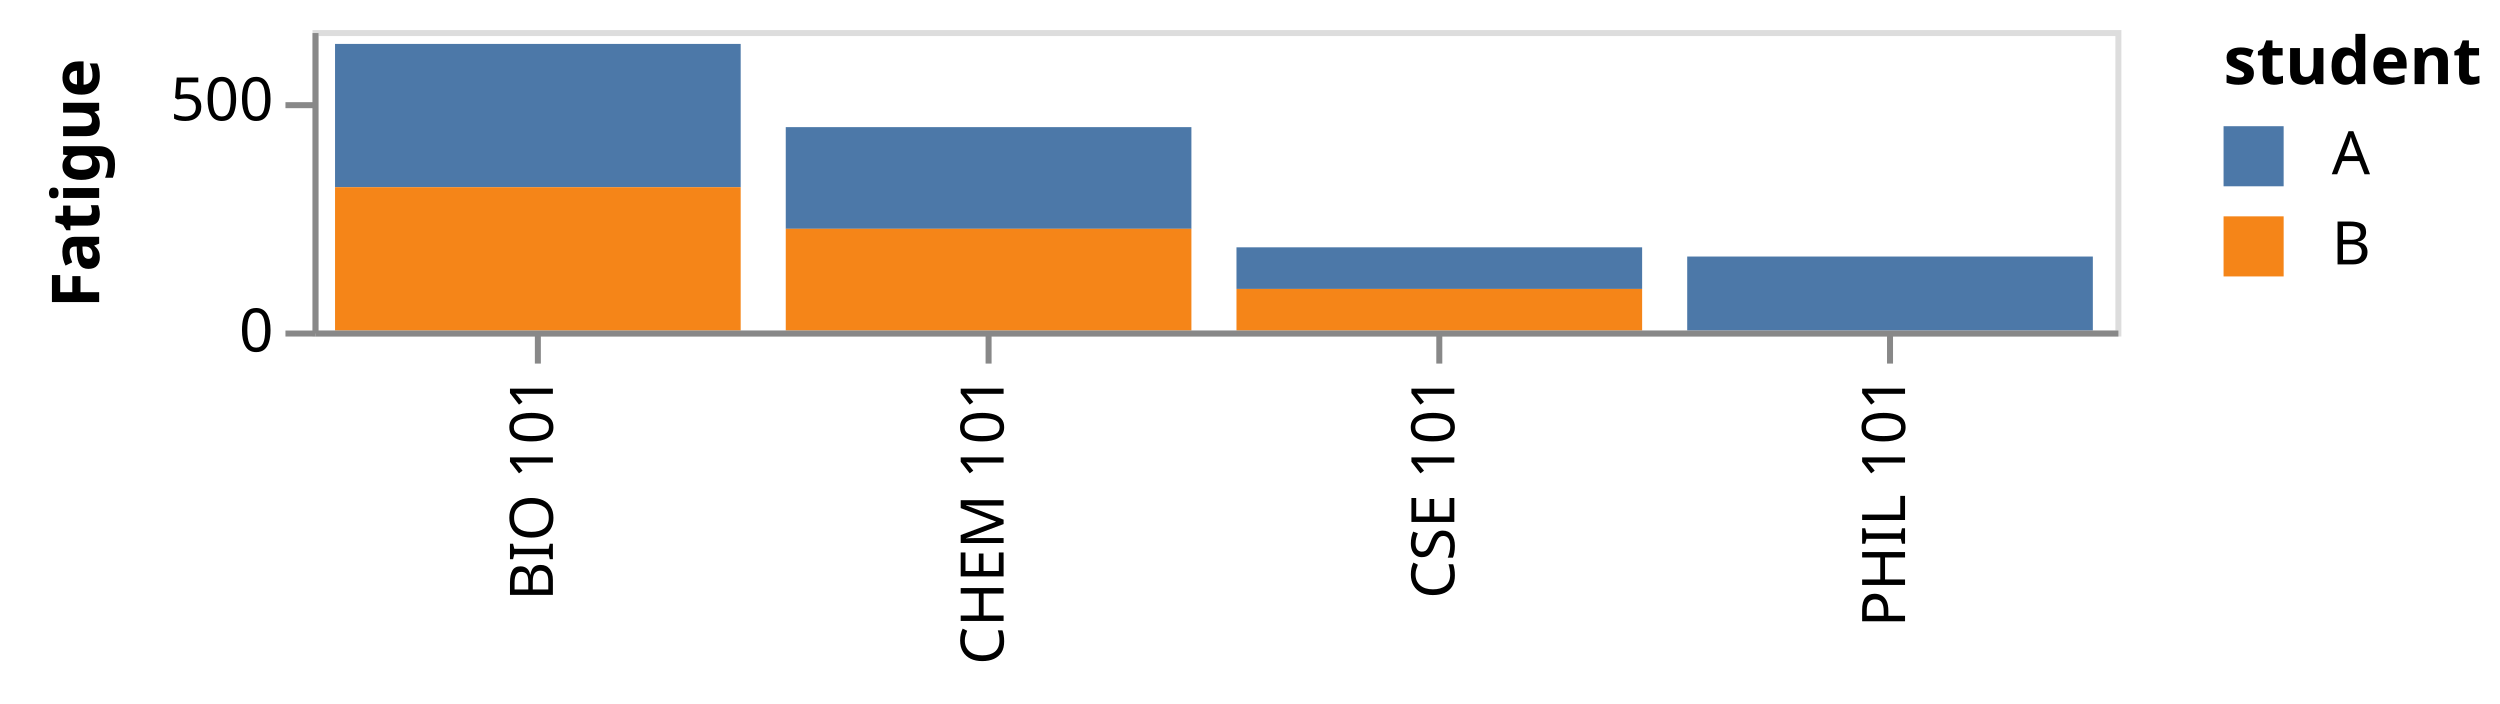
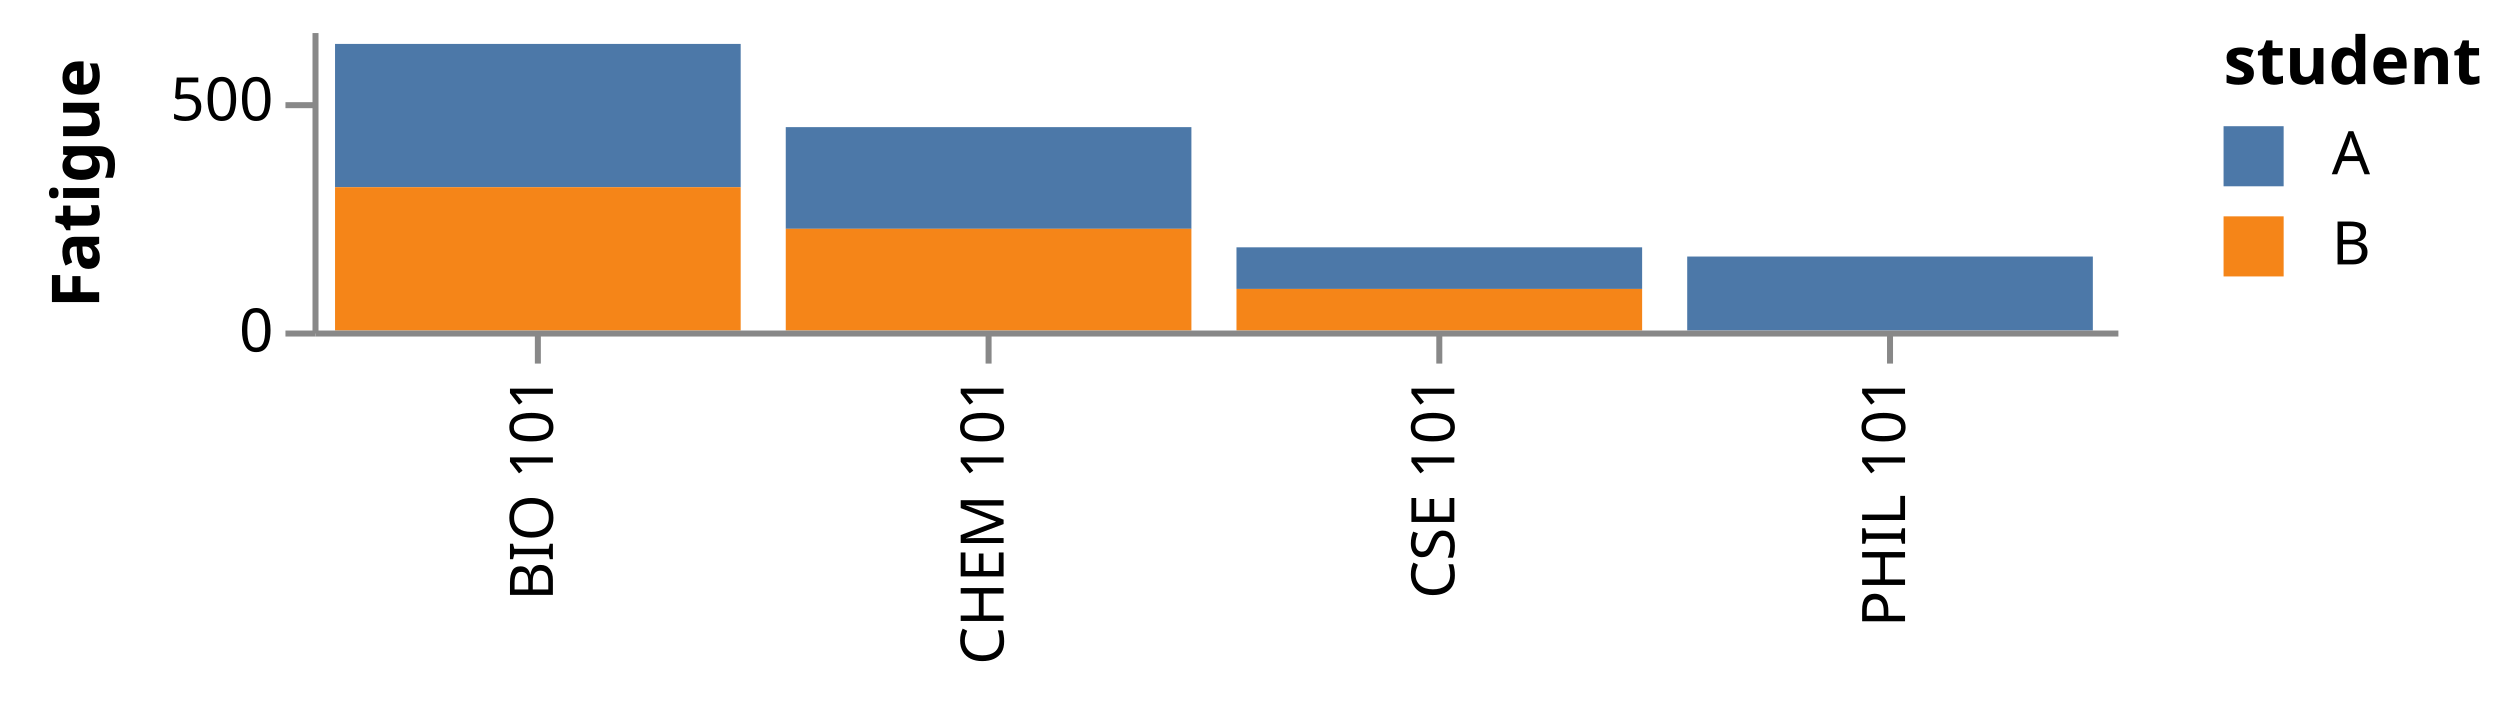
<svg xmlns="http://www.w3.org/2000/svg" class="marks" width="416" height="117" viewBox="0 0 416 117" version="1.1">
  <defs>
    <clipPath id="clip1">
      <rect x="0" y="0" width="300" height="50" />
    </clipPath>
  </defs>
  <g transform="translate(52,5)">
    <g class="mark-group role-frame root">
      <g transform="translate(0,0)">
-         <path class="background" d="M0.5,0.5h300v50h-300Z" style="fill: transparent; stroke: #ddd;" />
+         <path class="background" d="M0.5,0.5h300v50h-300Z" style="fill: transparent; stroke: transparent;" />
        <g>
          <g class="mark-rect role-mark layer_0_marks" clip-path="url(#clip1)">
            <path d="M153.75,36.154h67.5v6.923h-67.5Z" style="fill: #4c78a8;" />
            <path d="M228.75,37.692h67.5v12.308h-67.5Z" style="fill: #4c78a8;" />
            <path d="M78.75,16.154h67.5v16.923h-67.5Z" style="fill: #4c78a8;" />
            <path d="M3.75,2.308h67.5v23.846h-67.5Z" style="fill: #4c78a8;" />
            <path d="M153.75,43.077h67.5v6.923h-67.5Z" style="fill: #f58518;" />
            <path d="M78.75,33.077h67.5v16.923h-67.5Z" style="fill: #f58518;" />
            <path d="M3.75,26.154h67.5v23.846h-67.5Z" style="fill: #f58518;" />
          </g>
          <g class="mark-group role-legend">
            <g transform="translate(318,0)">
              <path class="background" d="M0,0h41v42h-41Z" style="pointer-events: none; fill: none;" />
              <g>
                <g class="mark-group role-legend-entry">
                  <g transform="translate(0,16)">
                    <path class="background" d="M0,0h0v0h0Z" style="pointer-events: none; fill: none;" />
                    <g>
                      <g class="mark-symbol role-legend-symbol" style="pointer-events: none;">
                        <path transform="translate(5,5)" d="M-5,-5h10v10h-10Z" style="fill: #4c78a8; stroke-width: 1.5; opacity: 1;" />
                        <path transform="translate(5,20)" d="M-5,-5h10v10h-10Z" style="fill: #f58518; stroke-width: 1.5; opacity: 1;" />
                      </g>
                      <g class="mark-text role-legend-label" style="pointer-events: none;">
                        <text text-anchor="start" transform="translate(18,8)" style="font: 10px sans-serif; fill: #000; opacity: 1;">A</text>
                        <text text-anchor="start" transform="translate(18,23)" style="font: 10px sans-serif; fill: #000; opacity: 1;">B</text>
                      </g>
                    </g>
                  </g>
                </g>
                <g class="mark-text role-legend-title" style="pointer-events: none;">
                  <text text-anchor="start" transform="translate(0,9)" style="font: bold 11px sans-serif; fill: #000; opacity: 1;">student</text>
                </g>
              </g>
            </g>
          </g>
          <g class="mark-group role-axis">
            <g transform="translate(0.5,50.5)">
              <path class="background" d="M0,0h0v0h0Z" style="pointer-events: none; fill: none;" />
              <g>
                <g class="mark-rule role-axis-tick" style="pointer-events: none;">
                  <line transform="translate(37,0)" x2="0" y2="5" style="fill: none; stroke: #888; stroke-width: 1; opacity: 1;" />
                  <line transform="translate(112,0)" x2="0" y2="5" style="fill: none; stroke: #888; stroke-width: 1; opacity: 1;" />
                  <line transform="translate(187,0)" x2="0" y2="5" style="fill: none; stroke: #888; stroke-width: 1; opacity: 1;" />
                  <line transform="translate(262,0)" x2="0" y2="5" style="fill: none; stroke: #888; stroke-width: 1; opacity: 1;" />
                </g>
                <g class="mark-text role-axis-label" style="pointer-events: none;">
                  <text text-anchor="end" transform="translate(36.5,7) rotate(270) translate(0,3)" style="font: 10px sans-serif; fill: #000; opacity: 1;">BIO 101</text>
                  <text text-anchor="end" transform="translate(111.5,7) rotate(270) translate(0,3)" style="font: 10px sans-serif; fill: #000; opacity: 1;">CHEM 101</text>
                  <text text-anchor="end" transform="translate(186.5,7) rotate(270) translate(0,3)" style="font: 10px sans-serif; fill: #000; opacity: 1;">CSE 101</text>
                  <text text-anchor="end" transform="translate(261.5,7) rotate(270) translate(0,3)" style="font: 10px sans-serif; fill: #000; opacity: 1;">PHIL 101</text>
                </g>
                <g class="mark-rule role-axis-domain" style="pointer-events: none;">
                  <line transform="translate(0,0)" x2="300" y2="0" style="fill: none; stroke: #888; stroke-width: 1; opacity: 1;" />
                </g>
              </g>
            </g>
          </g>
          <g class="mark-group role-axis">
            <g transform="translate(0.5,0.5)">
              <path class="background" d="M0,0h0v0h0Z" style="pointer-events: none; fill: none;" />
              <g>
                <g class="mark-rule role-axis-tick" style="pointer-events: none;">
                  <line transform="translate(0,50)" x2="-5" y2="0" style="fill: none; stroke: #888; stroke-width: 1; opacity: 1;" />
                  <line transform="translate(0,12)" x2="-5" y2="0" style="fill: none; stroke: #888; stroke-width: 1; opacity: 1;" />
                </g>
                <g class="mark-text role-axis-label" style="pointer-events: none;">
                  <text text-anchor="end" transform="translate(-7,53)" style="font: 10px sans-serif; fill: #000; opacity: 1;">0</text>
                  <text text-anchor="end" transform="translate(-7,14.53846)" style="font: 10px sans-serif; fill: #000; opacity: 1;">500</text>
                </g>
                <g class="mark-rule role-axis-domain" style="pointer-events: none;">
                  <line transform="translate(0,50)" x2="0" y2="-50" style="fill: none; stroke: #888; stroke-width: 1; opacity: 1;" />
                </g>
                <g class="mark-text role-axis-title" style="pointer-events: none;">
                  <text text-anchor="middle" transform="translate(-34,25) rotate(-90) translate(0,-2)" style="font: bold 11px sans-serif; fill: #000; opacity: 1;">Fatigue</text>
                </g>
              </g>
            </g>
          </g>
        </g>
      </g>
    </g>
  </g>
</svg>
